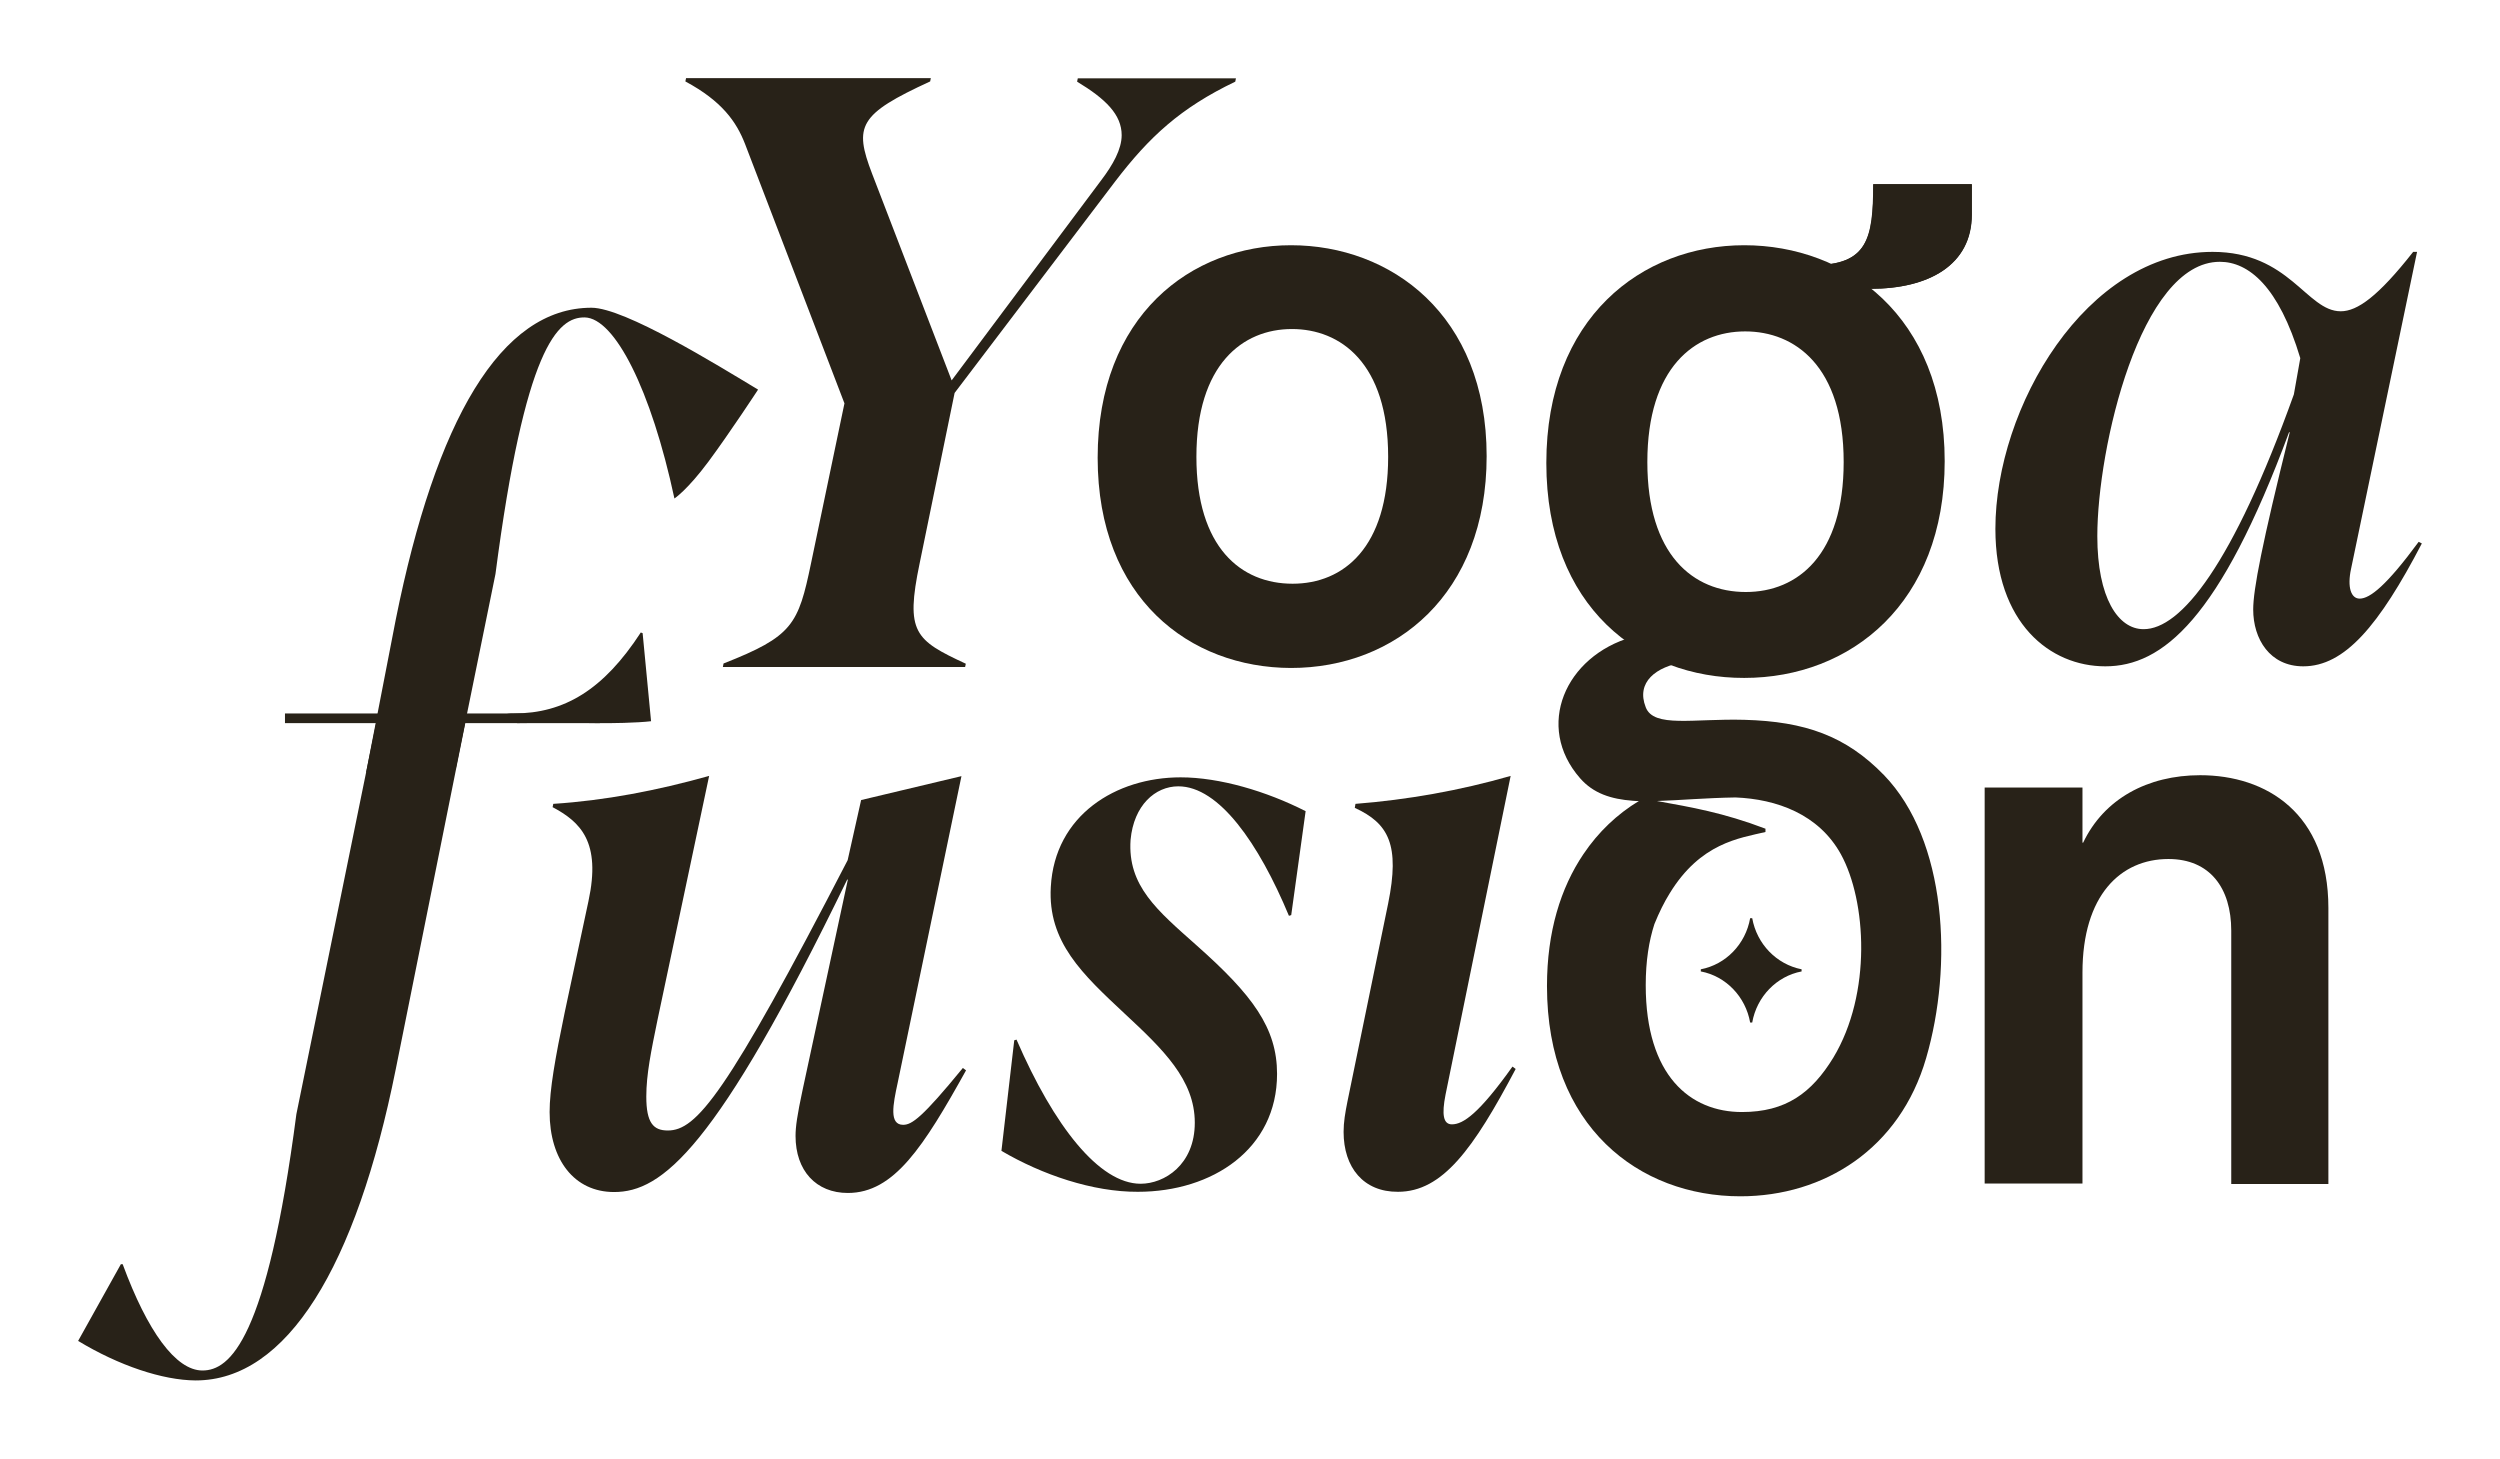
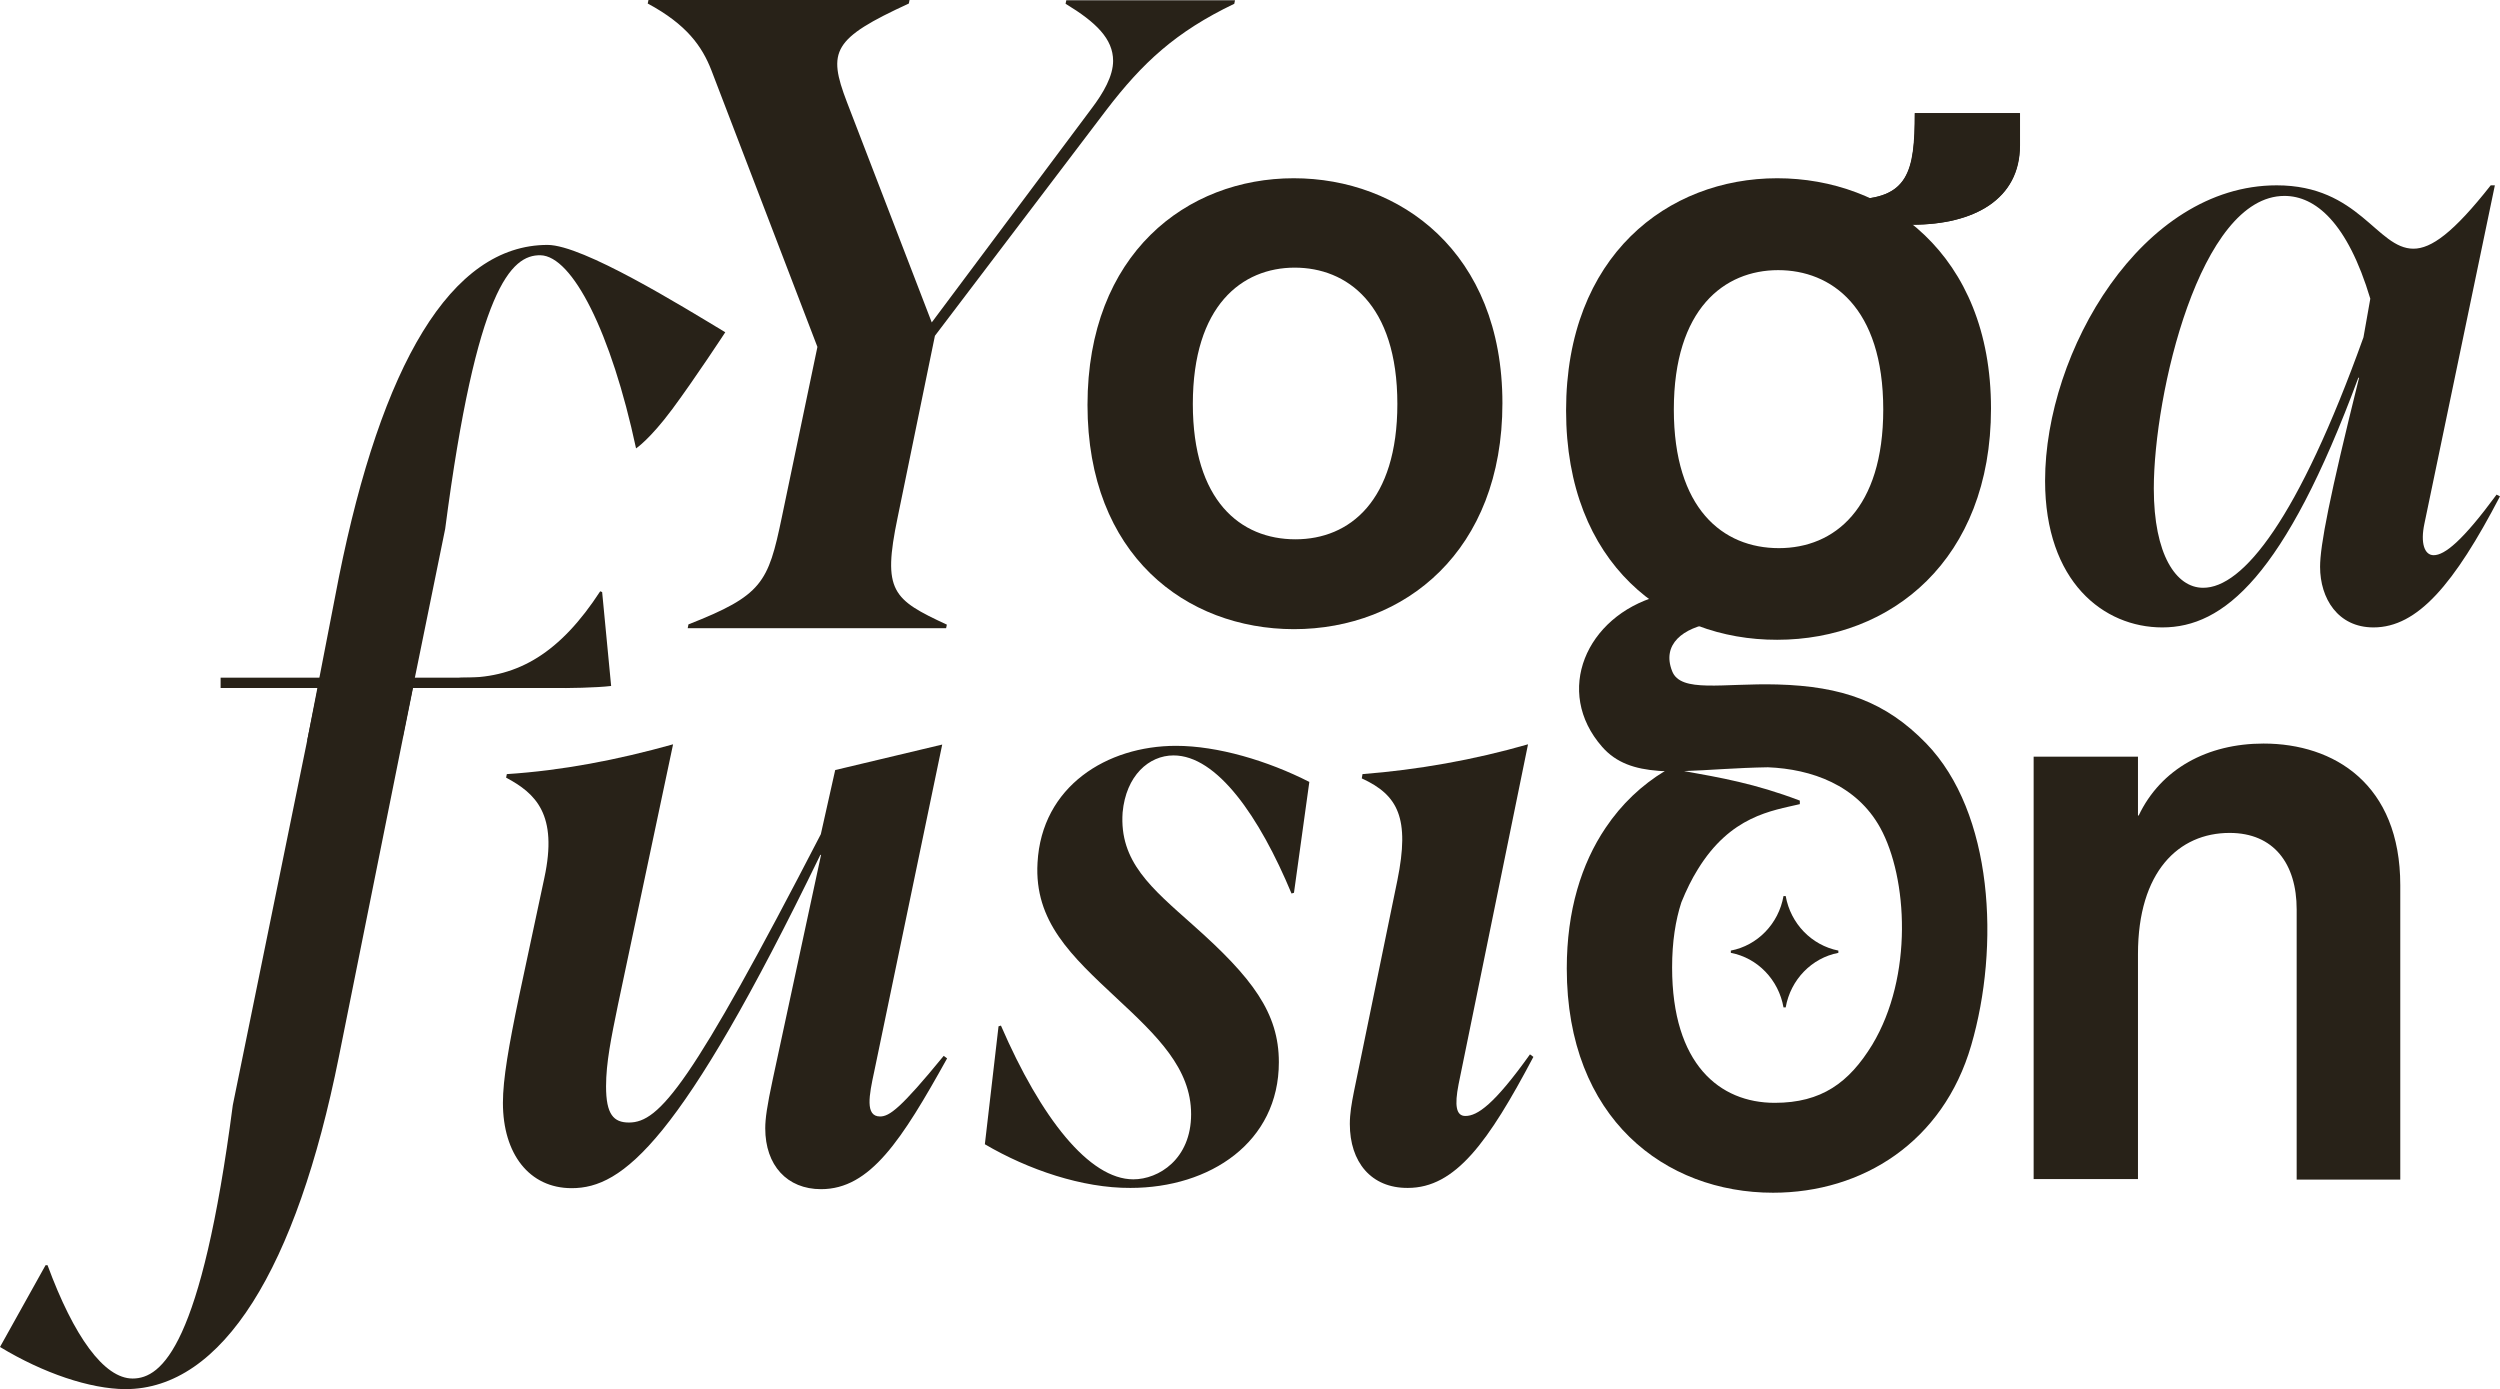
- <svg xmlns="http://www.w3.org/2000/svg" width="96" height="56" viewBox="0 0 96 56" fill="none">
-   <path d="M76.623 20.306C76.623 15.652 80.107 9.672 84.96 9.672C87.927 9.672 88.567 11.953 89.884 11.953C90.525 11.953 91.323 11.38 92.666 9.672H92.815L90.279 21.851C90.13 22.551 90.279 22.987 90.612 22.987C91.007 22.987 91.648 22.478 92.877 20.806L92.999 20.869C91.35 24.032 90.033 25.587 88.445 25.587C87.163 25.587 86.523 24.541 86.523 23.405C86.523 22.642 86.856 20.906 87.927 16.598H87.9C85.241 23.778 83.038 25.587 80.844 25.587C78.729 25.587 76.623 23.942 76.623 20.306ZM88.085 15.143L88.331 13.753C87.505 10.998 86.347 10.053 85.241 10.053C82.187 10.053 80.537 17.206 80.537 20.588C80.537 22.96 81.336 24.16 82.31 24.16C83.741 24.169 85.733 21.697 88.085 15.143Z" fill="#282218" />
-   <path d="M30.549 43.62C30.549 43.275 30.61 42.829 30.821 41.847L32.558 33.776H32.532C27.494 44.156 25.415 45.774 23.58 45.774C22.053 45.774 21.105 44.538 21.105 42.702C21.105 41.847 21.316 40.648 21.685 38.875L22.597 34.603C23.089 32.322 22.29 31.567 21.22 30.995L21.246 30.868C23.229 30.74 25.221 30.359 27.231 29.795L25.248 39.166C25.002 40.366 24.818 41.257 24.818 42.111C24.818 43.12 25.09 43.411 25.643 43.411C26.74 43.411 27.872 42.084 32.55 33.031L33.067 30.722L36.92 29.804L34.472 41.575C34.287 42.429 34.138 43.193 34.682 43.193C35.016 43.193 35.419 42.911 36.973 41.011L37.096 41.102C35.463 44.038 34.331 45.81 32.558 45.81C31.338 45.81 30.549 44.956 30.549 43.62Z" fill="#282218" />
-   <path d="M38.455 44.193L38.947 39.948L39.034 39.921C40.474 43.247 42.211 45.456 43.8 45.456C44.712 45.456 45.88 44.729 45.88 43.111C45.88 41.466 44.66 40.293 43.194 38.93C41.571 37.412 40.228 36.176 40.351 34.058C40.5 31.304 42.852 29.85 45.336 29.85C46.836 29.85 48.636 30.386 50.136 31.149L49.583 35.14L49.495 35.167C48.337 32.386 46.81 30.195 45.248 30.195C44.361 30.195 43.536 30.922 43.414 32.249C43.291 34.022 44.449 34.967 45.95 36.303C48.091 38.203 49.039 39.466 49.039 41.239C49.039 44.12 46.564 45.765 43.694 45.765C41.966 45.774 40.017 45.111 38.455 44.193Z" fill="#282218" />
-   <path d="M51.594 43.465C51.594 43.084 51.655 42.738 51.743 42.293L53.305 34.694C53.761 32.449 53.331 31.622 52.024 31.022L52.05 30.868C54.033 30.713 56.052 30.359 58.009 29.795L55.508 42.038C55.359 42.802 55.42 43.175 55.754 43.175C56.184 43.175 56.789 42.766 58.079 40.957L58.202 41.048C56.579 44.12 55.394 45.765 53.682 45.765C52.357 45.774 51.594 44.829 51.594 43.465Z" fill="#282218" />
-   <path d="M42.15 17.579C42.15 12.135 45.722 9.417 49.575 9.417C53.393 9.417 57.087 12.071 57.087 17.515C57.087 22.833 53.577 25.65 49.575 25.65C45.696 25.641 42.15 22.987 42.15 17.579ZM53.305 17.543C53.305 13.934 51.471 12.635 49.61 12.635C47.715 12.635 45.942 13.998 45.942 17.543C45.942 21.024 47.653 22.415 49.636 22.415C51.594 22.415 53.305 21.024 53.305 17.543Z" fill="#282218" />
-   <path d="M76.211 30.241H79.967V32.358H79.993C80.792 30.677 82.468 29.768 84.487 29.768C87.023 29.768 89.41 31.222 89.41 34.867V45.465H85.68V35.739C85.68 34.094 84.856 32.986 83.267 32.986C81.433 32.986 79.967 34.376 79.967 37.348V45.447H76.211V30.241Z" fill="#282218" />
-   <path d="M27.784 25.478C30.443 24.433 30.654 23.987 31.145 21.624L32.427 15.489L28.609 5.527C28.276 4.672 27.723 3.882 26.318 3.127L26.345 3H35.744L35.718 3.127C32.971 4.391 32.786 4.836 33.489 6.672L36.543 14.607L42.282 6.927C42.739 6.327 43.072 5.727 43.072 5.191C43.072 4.4 42.458 3.8 41.361 3.136L41.387 3.009H47.46L47.434 3.136C45.328 4.145 44.134 5.254 42.826 6.963L36.657 15.089L35.314 21.633C34.761 24.287 35.13 24.578 37.087 25.487L37.06 25.614H27.758L27.784 25.478Z" fill="#282218" />
-   <path d="M3 51.491L4.641 48.546H4.711C5.659 51.118 6.747 52.627 7.774 52.627C8.827 52.627 10.249 51.455 11.381 42.784L14.444 27.768H10.943V27.396H23.071L23.036 27.768H17.867L15.199 41.048C13.672 48.664 11.013 53.009 7.511 53.009C6.238 53 4.562 52.437 3 51.491Z" fill="#282218" />
-   <path d="M19.859 27.768C19.859 27.768 21.702 27.741 22.922 27.768C23.422 27.777 24.475 27.759 25.001 27.695L24.677 24.314L24.607 24.287C23.176 26.487 21.666 27.396 19.736 27.396C18.902 27.387 19.859 27.768 19.859 27.768Z" fill="#282218" />
-   <path d="M22.457 12.189C23.607 12.216 25.003 14.961 25.898 19.142C25.898 19.142 26.389 18.824 27.205 17.725C28.021 16.625 29.11 14.961 29.11 14.961C27.539 14.016 23.985 11.817 22.712 11.817C19.219 11.817 16.735 16.152 15.2 23.778L14.059 29.659L17.508 29.495L19.026 22.042C20.158 13.362 21.404 12.171 22.457 12.189Z" fill="#282218" />
-   <path d="M59.379 17.779C59.379 12.207 63.039 9.417 66.979 9.417C70.893 9.417 74.676 12.135 74.676 17.706C74.676 23.151 71.078 26.032 66.979 26.032C63.004 26.041 59.379 23.314 59.379 17.779ZM70.797 17.743C70.797 14.053 68.919 12.726 67.014 12.726C65.075 12.726 63.258 14.116 63.258 17.743C63.258 21.306 65.013 22.733 67.04 22.733C69.041 22.733 70.797 21.306 70.797 17.743Z" fill="#282218" />
-   <path d="M71.929 7.072H75.712V8.235C75.712 10.181 74.053 11.089 71.833 11.089V11.153L69.621 10.181C71.71 10.181 71.929 9.172 71.929 7.072Z" fill="#282218" />
-   <path d="M71.841 11.089C74.062 11.089 75.721 10.181 75.721 8.235V7.072H71.938C71.938 9.181 71.719 10.181 69.621 10.181L71.841 11.153V11.089Z" fill="#282218" />
-   <path d="M72.34 29.759C70.884 28.259 69.313 27.705 66.987 27.641C65.021 27.587 63.503 27.959 63.196 27.159C62.818 26.196 63.582 25.596 64.688 25.423C66.258 25.178 64.328 23.987 62.678 24.46C60.098 25.196 58.93 27.895 60.677 29.886C61.186 30.468 61.862 30.686 62.704 30.75C62.783 30.759 62.853 30.759 62.932 30.759C62.107 31.259 61.379 31.94 60.8 32.804C59.931 34.094 59.404 35.776 59.404 37.866C59.404 43.275 62.95 45.938 66.829 45.938C70.05 45.938 72.955 44.111 73.964 40.63C75 37.076 74.763 32.258 72.34 29.759ZM66.89 42.702C64.907 42.702 63.196 41.311 63.196 37.83C63.196 36.903 63.319 36.13 63.529 35.485C63.713 35.031 63.907 34.64 64.117 34.303C65.302 32.367 66.794 32.186 67.794 31.949V31.822C66.171 31.204 64.933 30.995 63.626 30.759C64.495 30.731 65.504 30.64 66.645 30.622C68.216 30.686 69.839 31.259 70.691 32.804C71.673 34.594 71.884 38.148 70.401 40.611C69.567 41.975 68.575 42.702 66.89 42.702Z" fill="#282218" />
-   <path d="M67.285 35.258H67.206C67.031 36.258 66.267 37.039 65.311 37.221V37.303C66.276 37.485 67.031 38.275 67.206 39.266H67.285C67.461 38.266 68.224 37.485 69.181 37.303V37.221C68.216 37.03 67.461 36.248 67.285 35.258Z" fill="#282218" />
+ <svg xmlns="http://www.w3.org/2000/svg" width="90" height="50" viewBox="0 0 90 50" fill="none">
+   <path d="M73.623 17.306C73.623 12.652 77.107 6.672 81.96 6.672C84.927 6.672 85.567 8.953 86.884 8.953C87.525 8.953 88.323 8.38 89.666 6.672H89.815L87.279 18.851C87.13 19.551 87.279 19.987 87.612 19.987C88.007 19.987 88.648 19.478 89.877 17.806L89.999 17.869C88.35 21.032 87.033 22.587 85.445 22.587C84.163 22.587 83.523 21.541 83.523 20.405C83.523 19.642 83.856 17.906 84.927 13.598H84.9C82.241 20.778 80.038 22.587 77.844 22.587C75.729 22.587 73.623 20.942 73.623 17.306ZM85.085 12.143L85.331 10.753C84.505 7.999 83.347 7.053 82.241 7.053C79.187 7.053 77.537 14.207 77.537 17.588C77.537 19.96 78.336 21.16 79.31 21.16C80.741 21.169 82.733 18.697 85.085 12.143Z" fill="#282218" />
+   <path d="M27.549 40.62C27.549 40.275 27.61 39.829 27.821 38.847L29.558 30.776H29.532C24.494 41.156 22.415 42.774 20.58 42.774C19.053 42.774 18.105 41.538 18.105 39.702C18.105 38.847 18.316 37.648 18.685 35.875L19.597 31.603C20.089 29.322 19.29 28.567 18.22 27.995L18.246 27.868C20.229 27.74 22.221 27.359 24.231 26.795L22.248 36.166C22.002 37.366 21.818 38.257 21.818 39.111C21.818 40.12 22.09 40.411 22.643 40.411C23.74 40.411 24.872 39.084 29.55 30.031L30.067 27.722L33.92 26.804L31.472 38.575C31.287 39.429 31.138 40.193 31.682 40.193C32.016 40.193 32.419 39.911 33.973 38.011L34.096 38.102C32.463 41.038 31.331 42.81 29.558 42.81C28.338 42.81 27.549 41.956 27.549 40.62Z" fill="#282218" />
+   <path d="M35.455 41.193L35.947 36.948L36.034 36.921C37.474 40.247 39.211 42.456 40.8 42.456C41.712 42.456 42.88 41.729 42.88 40.111C42.88 38.466 41.66 37.293 40.194 35.93C38.571 34.412 37.228 33.176 37.351 31.058C37.5 28.304 39.852 26.85 42.336 26.85C43.836 26.85 45.636 27.386 47.136 28.149L46.583 32.14L46.495 32.167C45.337 29.386 43.81 27.195 42.248 27.195C41.361 27.195 40.536 27.922 40.414 29.249C40.291 31.022 41.449 31.967 42.95 33.303C45.091 35.203 46.039 36.466 46.039 38.239C46.039 41.12 43.564 42.765 40.694 42.765C38.966 42.774 37.017 42.111 35.455 41.193Z" fill="#282218" />
+   <path d="M48.594 40.465C48.594 40.084 48.655 39.738 48.743 39.293L50.305 31.694C50.761 29.449 50.331 28.622 49.024 28.022L49.05 27.868C51.033 27.713 53.052 27.359 55.009 26.795L52.508 39.038C52.359 39.802 52.42 40.175 52.754 40.175C53.184 40.175 53.789 39.766 55.079 37.957L55.202 38.048C53.579 41.12 52.394 42.765 50.682 42.765C49.357 42.774 48.594 41.829 48.594 40.465Z" fill="#282218" />
+   <path d="M39.15 14.579C39.15 9.135 42.722 6.417 46.575 6.417C50.393 6.417 54.087 9.071 54.087 14.515C54.087 19.833 50.577 22.65 46.575 22.65C42.696 22.641 39.15 19.987 39.15 14.579ZM50.305 14.543C50.305 10.934 48.471 9.635 46.61 9.635C44.715 9.635 42.942 10.998 42.942 14.543C42.942 18.024 44.653 19.415 46.636 19.415C48.594 19.415 50.305 18.024 50.305 14.543Z" fill="#282218" />
+   <path d="M73.211 27.241H76.967V29.358H76.993C77.792 27.677 79.468 26.768 81.487 26.768C84.023 26.768 86.41 28.222 86.41 31.867V42.465H82.68V32.739C82.68 31.094 81.856 29.985 80.267 29.985C78.433 29.985 76.967 31.376 76.967 34.348V42.447H73.211V27.241Z" fill="#282218" />
+   <path d="M24.784 22.478C27.443 21.433 27.654 20.987 28.145 18.624L29.427 12.489L25.609 2.527C25.276 1.672 24.723 0.882 23.318 0.127L23.345 0H32.744L32.718 0.127C29.971 1.391 29.786 1.836 30.488 3.672L33.543 11.607L39.282 3.927C39.739 3.327 40.072 2.727 40.072 2.191C40.072 1.4 39.458 0.8 38.361 0.136L38.387 0.009H44.46L44.434 0.136C42.328 1.145 41.134 2.254 39.826 3.963L33.657 12.089L32.314 18.633C31.761 21.287 32.13 21.578 34.087 22.487L34.06 22.614H24.758L24.784 22.478Z" fill="#282218" />
+   <path d="M0 48.491L1.641 45.546H1.711C2.659 48.118 3.747 49.627 4.774 49.627C5.827 49.627 7.249 48.455 8.381 39.784L11.444 24.768H7.942V24.396H20.071L20.036 24.768H14.867L12.199 38.048C10.672 45.664 8.013 50.009 4.511 50.009C3.238 50 1.562 49.437 0 48.491Z" fill="#282218" />
+   <path d="M16.859 24.768C16.859 24.768 18.702 24.741 19.922 24.768C20.422 24.777 21.475 24.759 22.001 24.695L21.677 21.314L21.607 21.287C20.176 23.487 18.666 24.396 16.736 24.396C15.902 24.387 16.859 24.768 16.859 24.768Z" fill="#282218" />
+   <path d="M19.457 9.189C20.607 9.217 22.003 11.961 22.898 16.142C22.898 16.142 23.389 15.824 24.205 14.725C25.021 13.625 26.11 11.961 26.11 11.961C24.539 11.016 20.985 8.817 19.712 8.817C16.219 8.817 13.735 13.152 12.2 20.778L11.059 26.659L14.508 26.495L16.026 19.042C17.158 10.362 18.404 9.171 19.457 9.189Z" fill="#282218" />
+   <path d="M56.379 14.779C56.379 9.207 60.039 6.417 63.979 6.417C67.893 6.417 71.676 9.135 71.676 14.706C71.676 20.151 68.078 23.032 63.979 23.032C60.004 23.041 56.379 20.314 56.379 14.779ZM67.797 14.743C67.797 11.053 65.919 9.725 64.014 9.725C62.075 9.725 60.258 11.116 60.258 14.743C60.258 18.306 62.013 19.733 64.04 19.733C66.041 19.733 67.797 18.306 67.797 14.743Z" fill="#282218" />
+   <path d="M68.929 4.072H72.712V5.235C72.712 7.18 71.053 8.089 68.833 8.089V8.153L66.621 7.18C68.71 7.18 68.929 6.172 68.929 4.072Z" fill="#282218" />
+   <path d="M68.841 8.089C71.062 8.089 72.721 7.18 72.721 5.235V4.072H68.938C68.938 6.181 68.719 7.18 66.621 7.18L68.841 8.153V8.089Z" fill="#282218" />
+   <path d="M69.34 26.759C67.884 25.259 66.313 24.705 63.987 24.641C62.021 24.587 60.503 24.959 60.196 24.159C59.818 23.196 60.582 22.596 61.688 22.423C63.258 22.178 61.328 20.987 59.678 21.46C57.098 22.196 55.93 24.895 57.677 26.886C58.186 27.468 58.862 27.686 59.704 27.75C59.783 27.759 59.853 27.759 59.932 27.759C59.107 28.259 58.379 28.94 57.8 29.804C56.931 31.094 56.404 32.776 56.404 34.866C56.404 40.275 59.95 42.938 63.829 42.938C67.05 42.938 69.955 41.111 70.964 37.63C72 34.076 71.763 29.258 69.34 26.759ZM63.89 39.702C61.907 39.702 60.196 38.311 60.196 34.83C60.196 33.903 60.319 33.13 60.529 32.485C60.713 32.031 60.907 31.64 61.117 31.303C62.302 29.367 63.794 29.186 64.794 28.949V28.822C63.171 28.204 61.933 27.995 60.626 27.759C61.495 27.731 62.504 27.64 63.645 27.622C65.216 27.686 66.839 28.259 67.691 29.804C68.673 31.594 68.884 35.148 67.401 37.611C66.567 38.975 65.575 39.702 63.89 39.702Z" fill="#282218" />
+   <path d="M64.285 32.258H64.206C64.031 33.258 63.267 34.039 62.31 34.221V34.303C63.276 34.485 64.031 35.275 64.206 36.266H64.285C64.461 35.266 65.224 34.485 66.181 34.303V34.221C65.216 34.03 64.461 33.248 64.285 32.258Z" fill="#282218" />
</svg>
